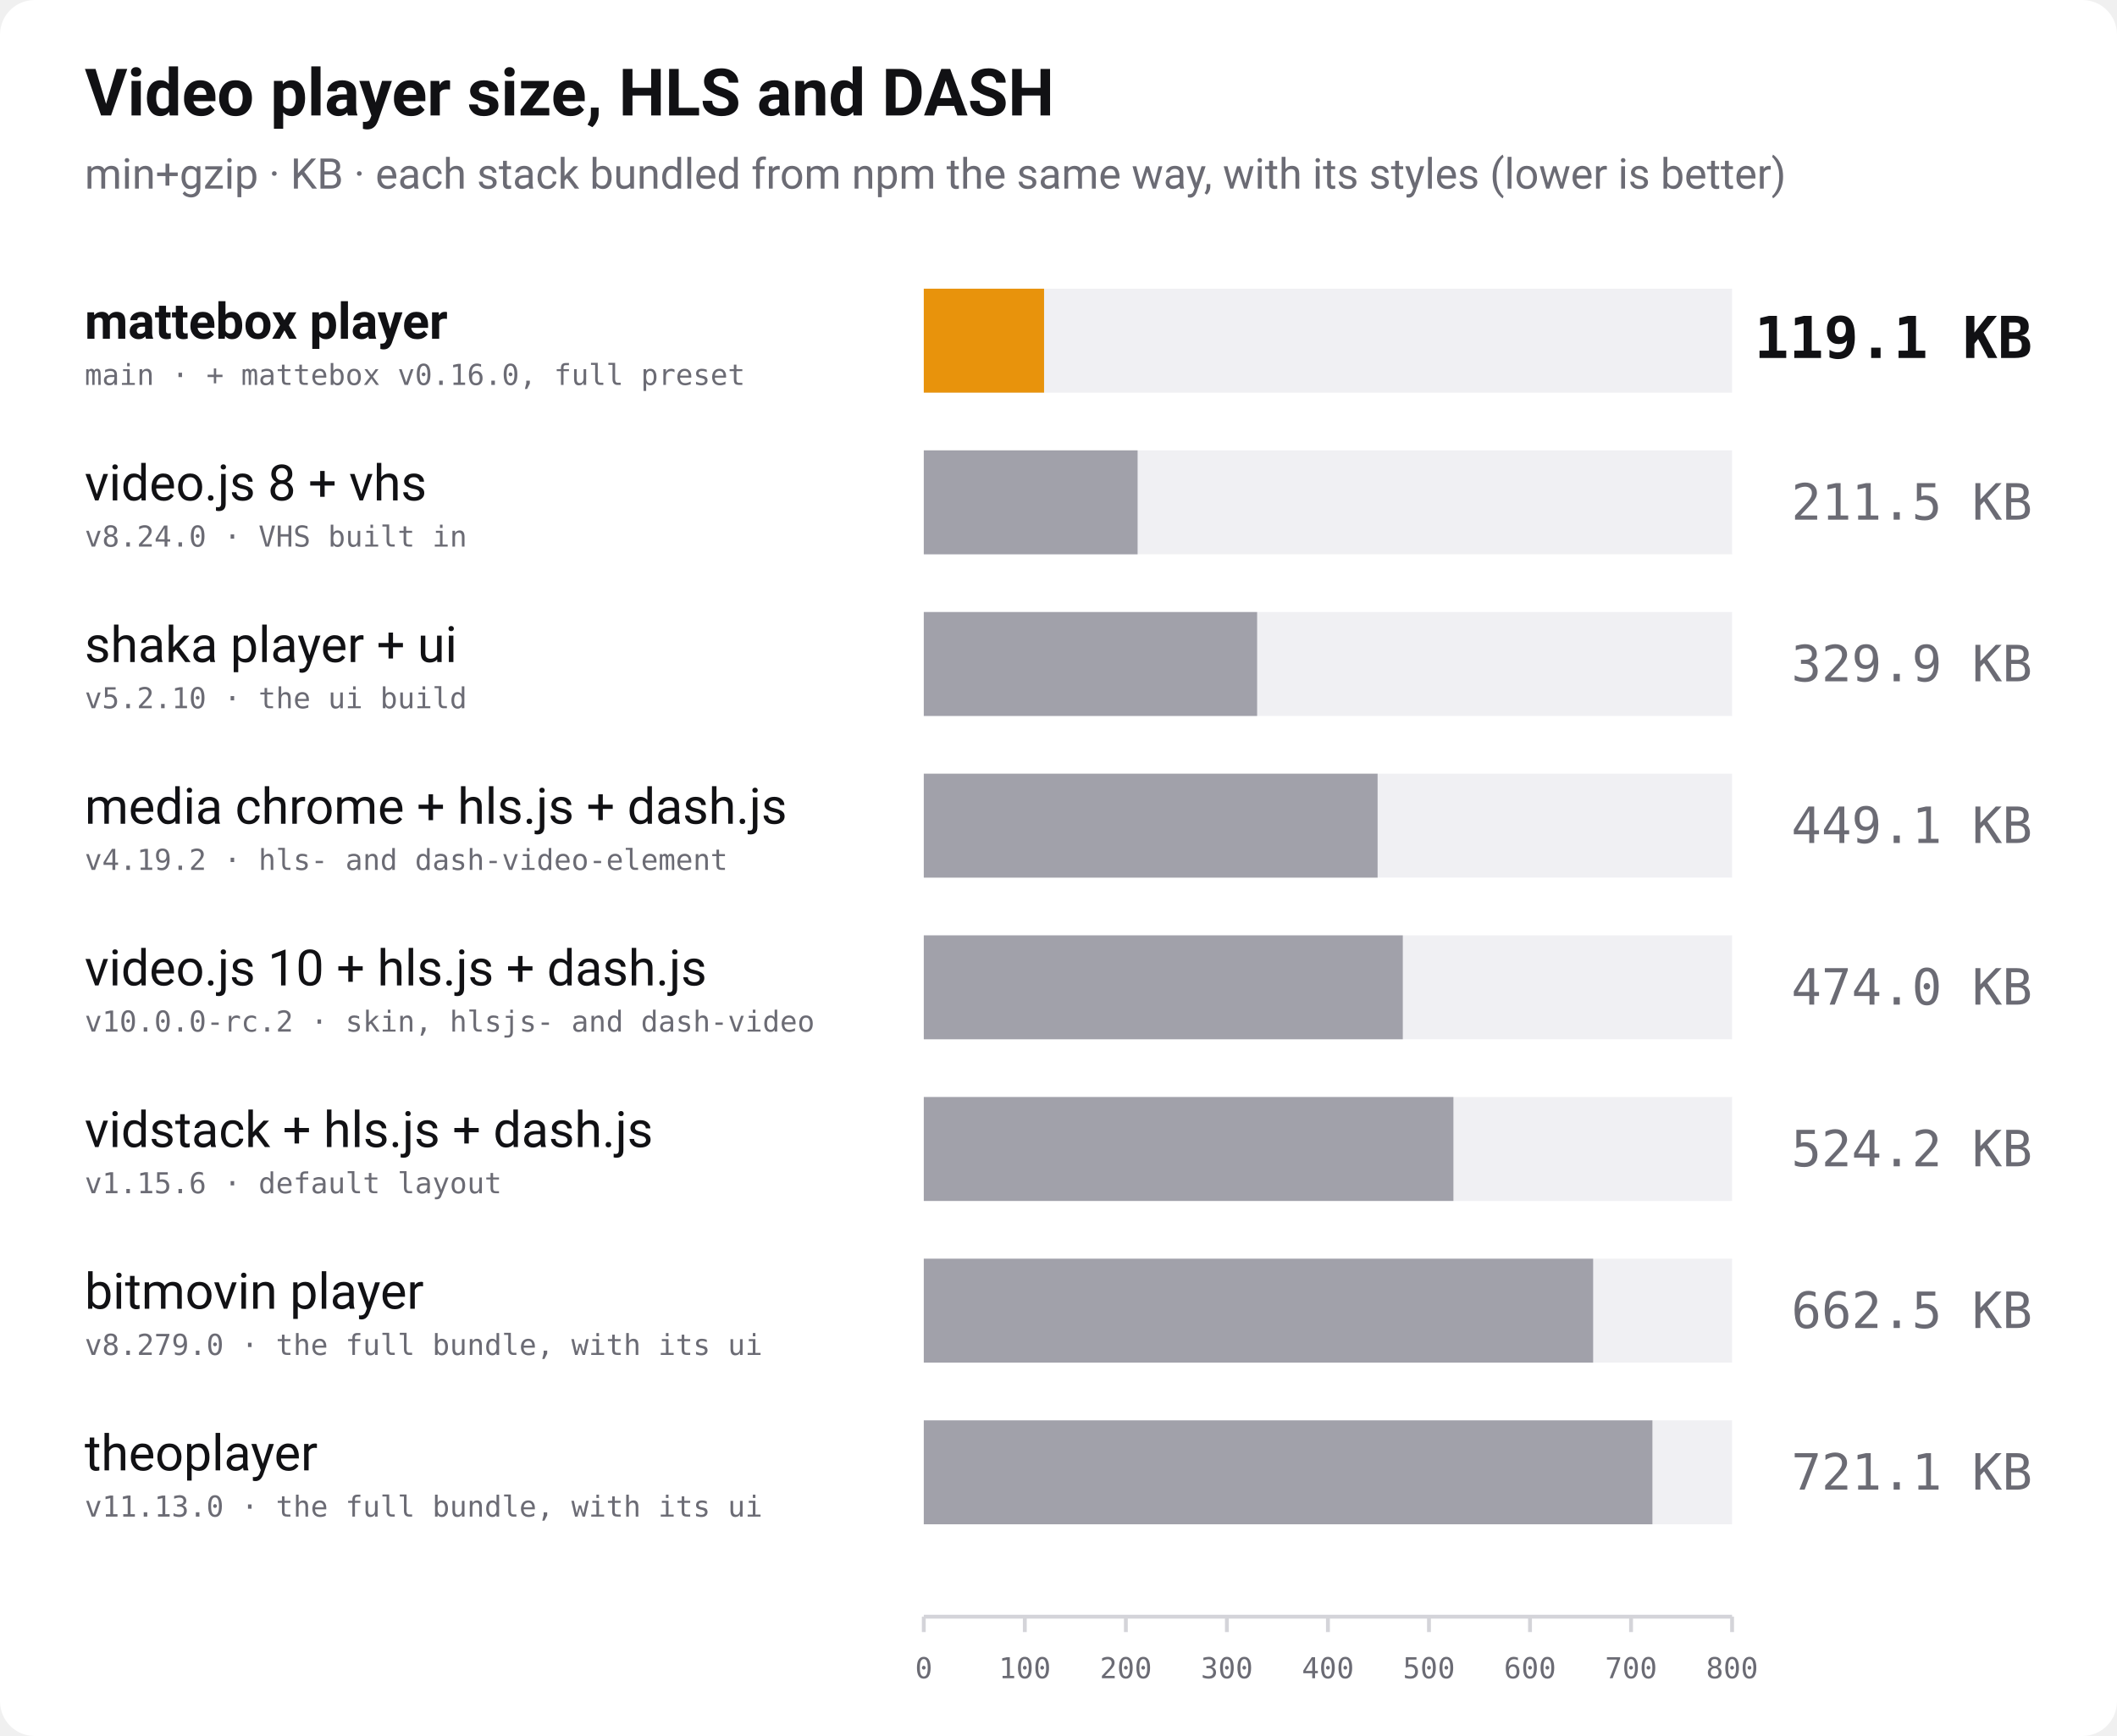
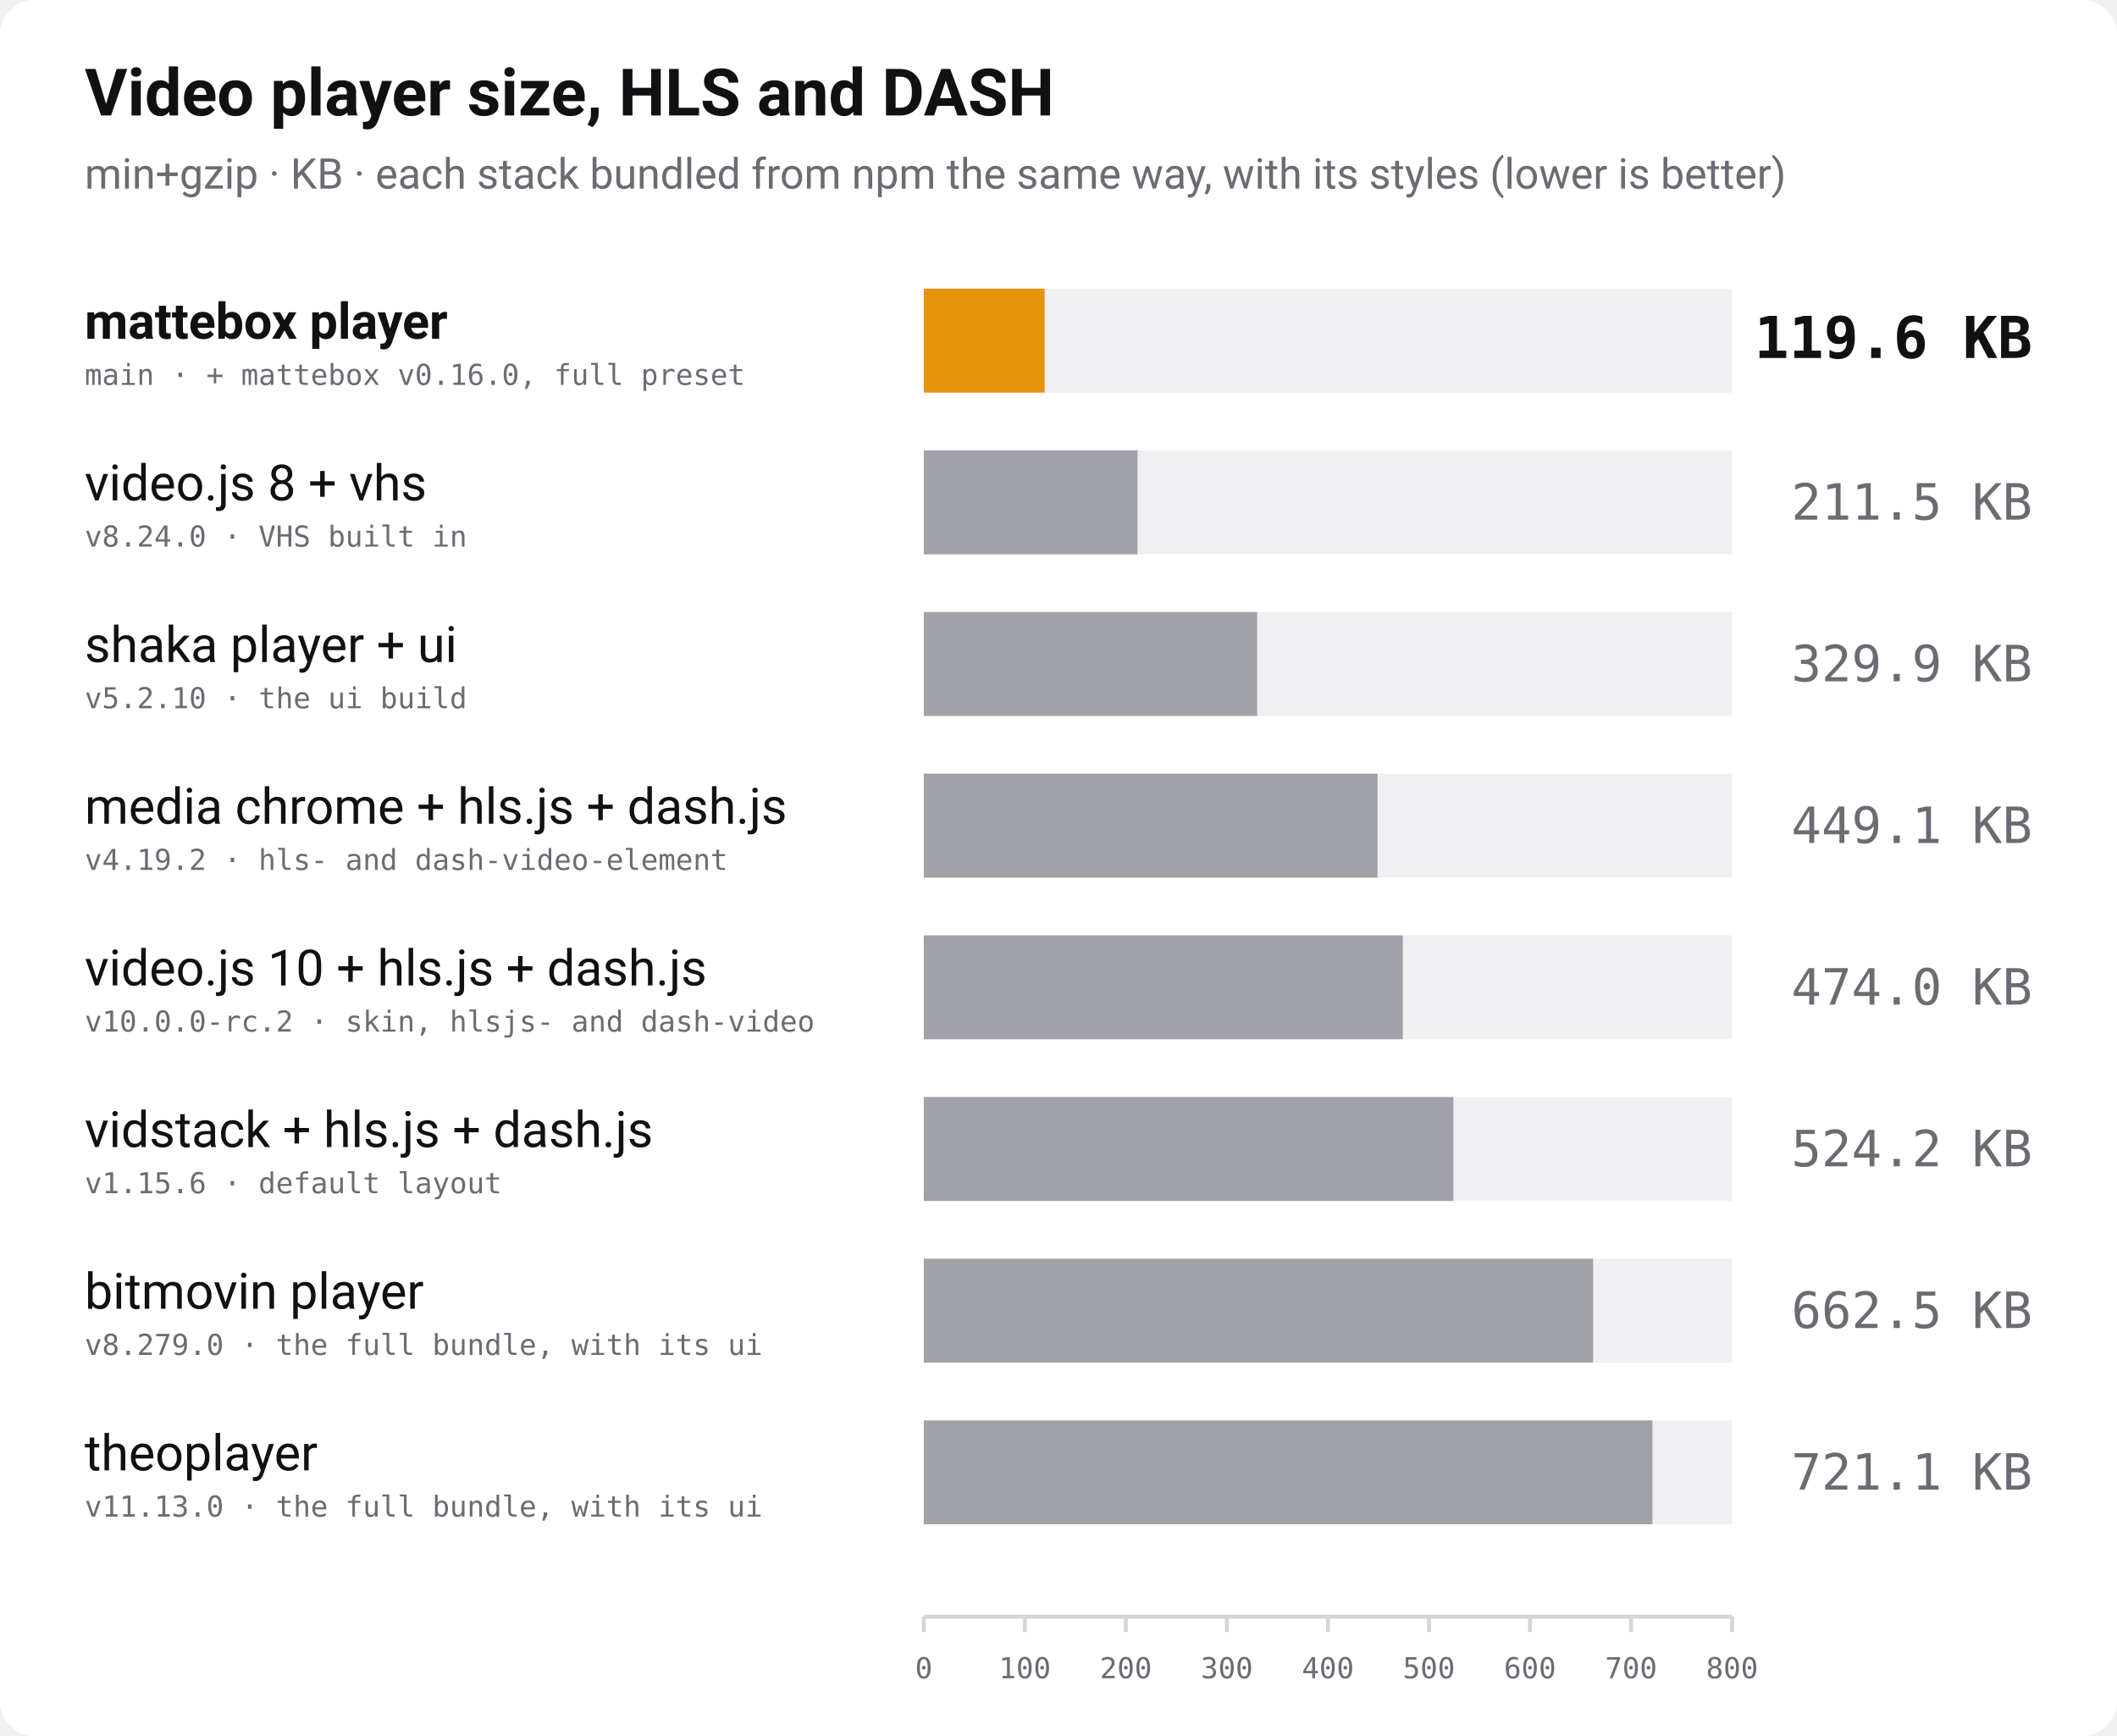
<svg xmlns="http://www.w3.org/2000/svg" width="1100" height="902" viewBox="0 0 1100 902" role="img" aria-label="Bundle size of video players with HLS and DASH playback, min+gzip, lower is better">
  <rect width="1100" height="902" rx="18" fill="#ffffff" />
  <text x="44" y="60" font-family="-apple-system, 'Segoe UI', Roboto, Helvetica, Arial, sans-serif" font-size="34" font-weight="700" fill="#111114">Video player size, HLS and DASH</text>
  <text x="44" y="98" font-family="-apple-system, 'Segoe UI', Roboto, Helvetica, Arial, sans-serif" font-size="22" fill="#6b6b74">min+gzip · KB · each stack bundled from npm the same way, with its styles (lower is better)</text>
  <text x="44" y="176" font-family="-apple-system, 'Segoe UI', Roboto, Helvetica, Arial, sans-serif" font-size="26" font-weight="700" fill="#111114">mattebox player</text>
  <text x="44" y="200" font-family="ui-monospace, 'SF Mono', Menlo, Consolas, monospace" font-size="15" fill="#6b6b74">main · + mattebox v0.16.0, full preset</text>
  <rect x="480" y="150" width="420" height="54" fill="#f0f0f3" />
-   <rect x="480" y="150" width="62.5" height="54" fill="#e8930c" />
-   <text x="1056" y="186" text-anchor="end" font-family="ui-monospace, 'SF Mono', Menlo, Consolas, monospace" font-size="30" font-weight="700" fill="#111114">119.1 KB</text>
+   <rect x="480" y="150" width="62.8" height="54" fill="#e8930c" />
+   <text x="1056" y="186" text-anchor="end" font-family="ui-monospace, 'SF Mono', Menlo, Consolas, monospace" font-size="30" font-weight="700" fill="#111114">119.6 KB</text>
  <text x="44" y="260" font-family="-apple-system, 'Segoe UI', Roboto, Helvetica, Arial, sans-serif" font-size="26" font-weight="400" fill="#111114">video.js 8 + vhs</text>
  <text x="44" y="284" font-family="ui-monospace, 'SF Mono', Menlo, Consolas, monospace" font-size="15" fill="#6b6b74">v8.24.0 · VHS built in</text>
  <rect x="480" y="234" width="420" height="54" fill="#f0f0f3" />
  <rect x="480" y="234" width="111.1" height="54" fill="#a1a1aa" />
  <text x="1056" y="270" text-anchor="end" font-family="ui-monospace, 'SF Mono', Menlo, Consolas, monospace" font-size="26" font-weight="400" fill="#6b6b74">211.5 KB</text>
  <text x="44" y="344" font-family="-apple-system, 'Segoe UI', Roboto, Helvetica, Arial, sans-serif" font-size="26" font-weight="400" fill="#111114">shaka player + ui</text>
  <text x="44" y="368" font-family="ui-monospace, 'SF Mono', Menlo, Consolas, monospace" font-size="15" fill="#6b6b74">v5.2.10 · the ui build</text>
  <rect x="480" y="318" width="420" height="54" fill="#f0f0f3" />
  <rect x="480" y="318" width="173.2" height="54" fill="#a1a1aa" />
  <text x="1056" y="354" text-anchor="end" font-family="ui-monospace, 'SF Mono', Menlo, Consolas, monospace" font-size="26" font-weight="400" fill="#6b6b74">329.9 KB</text>
  <text x="44" y="428" font-family="-apple-system, 'Segoe UI', Roboto, Helvetica, Arial, sans-serif" font-size="26" font-weight="400" fill="#111114">media chrome + hls.js + dash.js</text>
  <text x="44" y="452" font-family="ui-monospace, 'SF Mono', Menlo, Consolas, monospace" font-size="15" fill="#6b6b74">v4.19.2 · hls- and dash-video-element</text>
  <rect x="480" y="402" width="420" height="54" fill="#f0f0f3" />
  <rect x="480" y="402" width="235.8" height="54" fill="#a1a1aa" />
  <text x="1056" y="438" text-anchor="end" font-family="ui-monospace, 'SF Mono', Menlo, Consolas, monospace" font-size="26" font-weight="400" fill="#6b6b74">449.1 KB</text>
  <text x="44" y="512" font-family="-apple-system, 'Segoe UI', Roboto, Helvetica, Arial, sans-serif" font-size="26" font-weight="400" fill="#111114">video.js 10 + hls.js + dash.js</text>
  <text x="44" y="536" font-family="ui-monospace, 'SF Mono', Menlo, Consolas, monospace" font-size="15" fill="#6b6b74">v10.0.0-rc.2 · skin, hlsjs- and dash-video</text>
  <rect x="480" y="486" width="420" height="54" fill="#f0f0f3" />
  <rect x="480" y="486" width="248.9" height="54" fill="#a1a1aa" />
  <text x="1056" y="522" text-anchor="end" font-family="ui-monospace, 'SF Mono', Menlo, Consolas, monospace" font-size="26" font-weight="400" fill="#6b6b74">474.0 KB</text>
  <text x="44" y="596" font-family="-apple-system, 'Segoe UI', Roboto, Helvetica, Arial, sans-serif" font-size="26" font-weight="400" fill="#111114">vidstack + hls.js + dash.js</text>
  <text x="44" y="620" font-family="ui-monospace, 'SF Mono', Menlo, Consolas, monospace" font-size="15" fill="#6b6b74">v1.15.6 · default layout</text>
  <rect x="480" y="570" width="420" height="54" fill="#f0f0f3" />
  <rect x="480" y="570" width="275.2" height="54" fill="#a1a1aa" />
  <text x="1056" y="606" text-anchor="end" font-family="ui-monospace, 'SF Mono', Menlo, Consolas, monospace" font-size="26" font-weight="400" fill="#6b6b74">524.2 KB</text>
  <text x="44" y="680" font-family="-apple-system, 'Segoe UI', Roboto, Helvetica, Arial, sans-serif" font-size="26" font-weight="400" fill="#111114">bitmovin player</text>
  <text x="44" y="704" font-family="ui-monospace, 'SF Mono', Menlo, Consolas, monospace" font-size="15" fill="#6b6b74">v8.279.0 · the full bundle, with its ui</text>
  <rect x="480" y="654" width="420" height="54" fill="#f0f0f3" />
  <rect x="480" y="654" width="347.8" height="54" fill="#a1a1aa" />
  <text x="1056" y="690" text-anchor="end" font-family="ui-monospace, 'SF Mono', Menlo, Consolas, monospace" font-size="26" font-weight="400" fill="#6b6b74">662.5 KB</text>
  <text x="44" y="764" font-family="-apple-system, 'Segoe UI', Roboto, Helvetica, Arial, sans-serif" font-size="26" font-weight="400" fill="#111114">theoplayer</text>
  <text x="44" y="788" font-family="ui-monospace, 'SF Mono', Menlo, Consolas, monospace" font-size="15" fill="#6b6b74">v11.13.0 · the full bundle, with its ui</text>
  <rect x="480" y="738" width="420" height="54" fill="#f0f0f3" />
  <rect x="480" y="738" width="378.6" height="54" fill="#a1a1aa" />
  <text x="1056" y="774" text-anchor="end" font-family="ui-monospace, 'SF Mono', Menlo, Consolas, monospace" font-size="26" font-weight="400" fill="#6b6b74">721.1 KB</text>
  <line x1="480" y1="840" x2="900" y2="840" stroke="#d4d4d9" stroke-width="2" />
  <line x1="480.0" y1="840" x2="480.0" y2="848" stroke="#d4d4d9" stroke-width="2" />
  <text x="480.0" y="872" text-anchor="middle" font-family="ui-monospace, 'SF Mono', Menlo, Consolas, monospace" font-size="15" fill="#6b6b74">0</text>
  <line x1="532.5" y1="840" x2="532.5" y2="848" stroke="#d4d4d9" stroke-width="2" />
  <text x="532.5" y="872" text-anchor="middle" font-family="ui-monospace, 'SF Mono', Menlo, Consolas, monospace" font-size="15" fill="#6b6b74">100</text>
  <line x1="585.0" y1="840" x2="585.0" y2="848" stroke="#d4d4d9" stroke-width="2" />
  <text x="585.0" y="872" text-anchor="middle" font-family="ui-monospace, 'SF Mono', Menlo, Consolas, monospace" font-size="15" fill="#6b6b74">200</text>
  <line x1="637.5" y1="840" x2="637.5" y2="848" stroke="#d4d4d9" stroke-width="2" />
  <text x="637.5" y="872" text-anchor="middle" font-family="ui-monospace, 'SF Mono', Menlo, Consolas, monospace" font-size="15" fill="#6b6b74">300</text>
  <line x1="690.0" y1="840" x2="690.0" y2="848" stroke="#d4d4d9" stroke-width="2" />
  <text x="690.0" y="872" text-anchor="middle" font-family="ui-monospace, 'SF Mono', Menlo, Consolas, monospace" font-size="15" fill="#6b6b74">400</text>
  <line x1="742.5" y1="840" x2="742.5" y2="848" stroke="#d4d4d9" stroke-width="2" />
  <text x="742.5" y="872" text-anchor="middle" font-family="ui-monospace, 'SF Mono', Menlo, Consolas, monospace" font-size="15" fill="#6b6b74">500</text>
  <line x1="795.0" y1="840" x2="795.0" y2="848" stroke="#d4d4d9" stroke-width="2" />
  <text x="795.0" y="872" text-anchor="middle" font-family="ui-monospace, 'SF Mono', Menlo, Consolas, monospace" font-size="15" fill="#6b6b74">600</text>
  <line x1="847.5" y1="840" x2="847.5" y2="848" stroke="#d4d4d9" stroke-width="2" />
  <text x="847.5" y="872" text-anchor="middle" font-family="ui-monospace, 'SF Mono', Menlo, Consolas, monospace" font-size="15" fill="#6b6b74">700</text>
  <line x1="900.0" y1="840" x2="900.0" y2="848" stroke="#d4d4d9" stroke-width="2" />
  <text x="900.0" y="872" text-anchor="middle" font-family="ui-monospace, 'SF Mono', Menlo, Consolas, monospace" font-size="15" fill="#6b6b74">800</text>
</svg>
